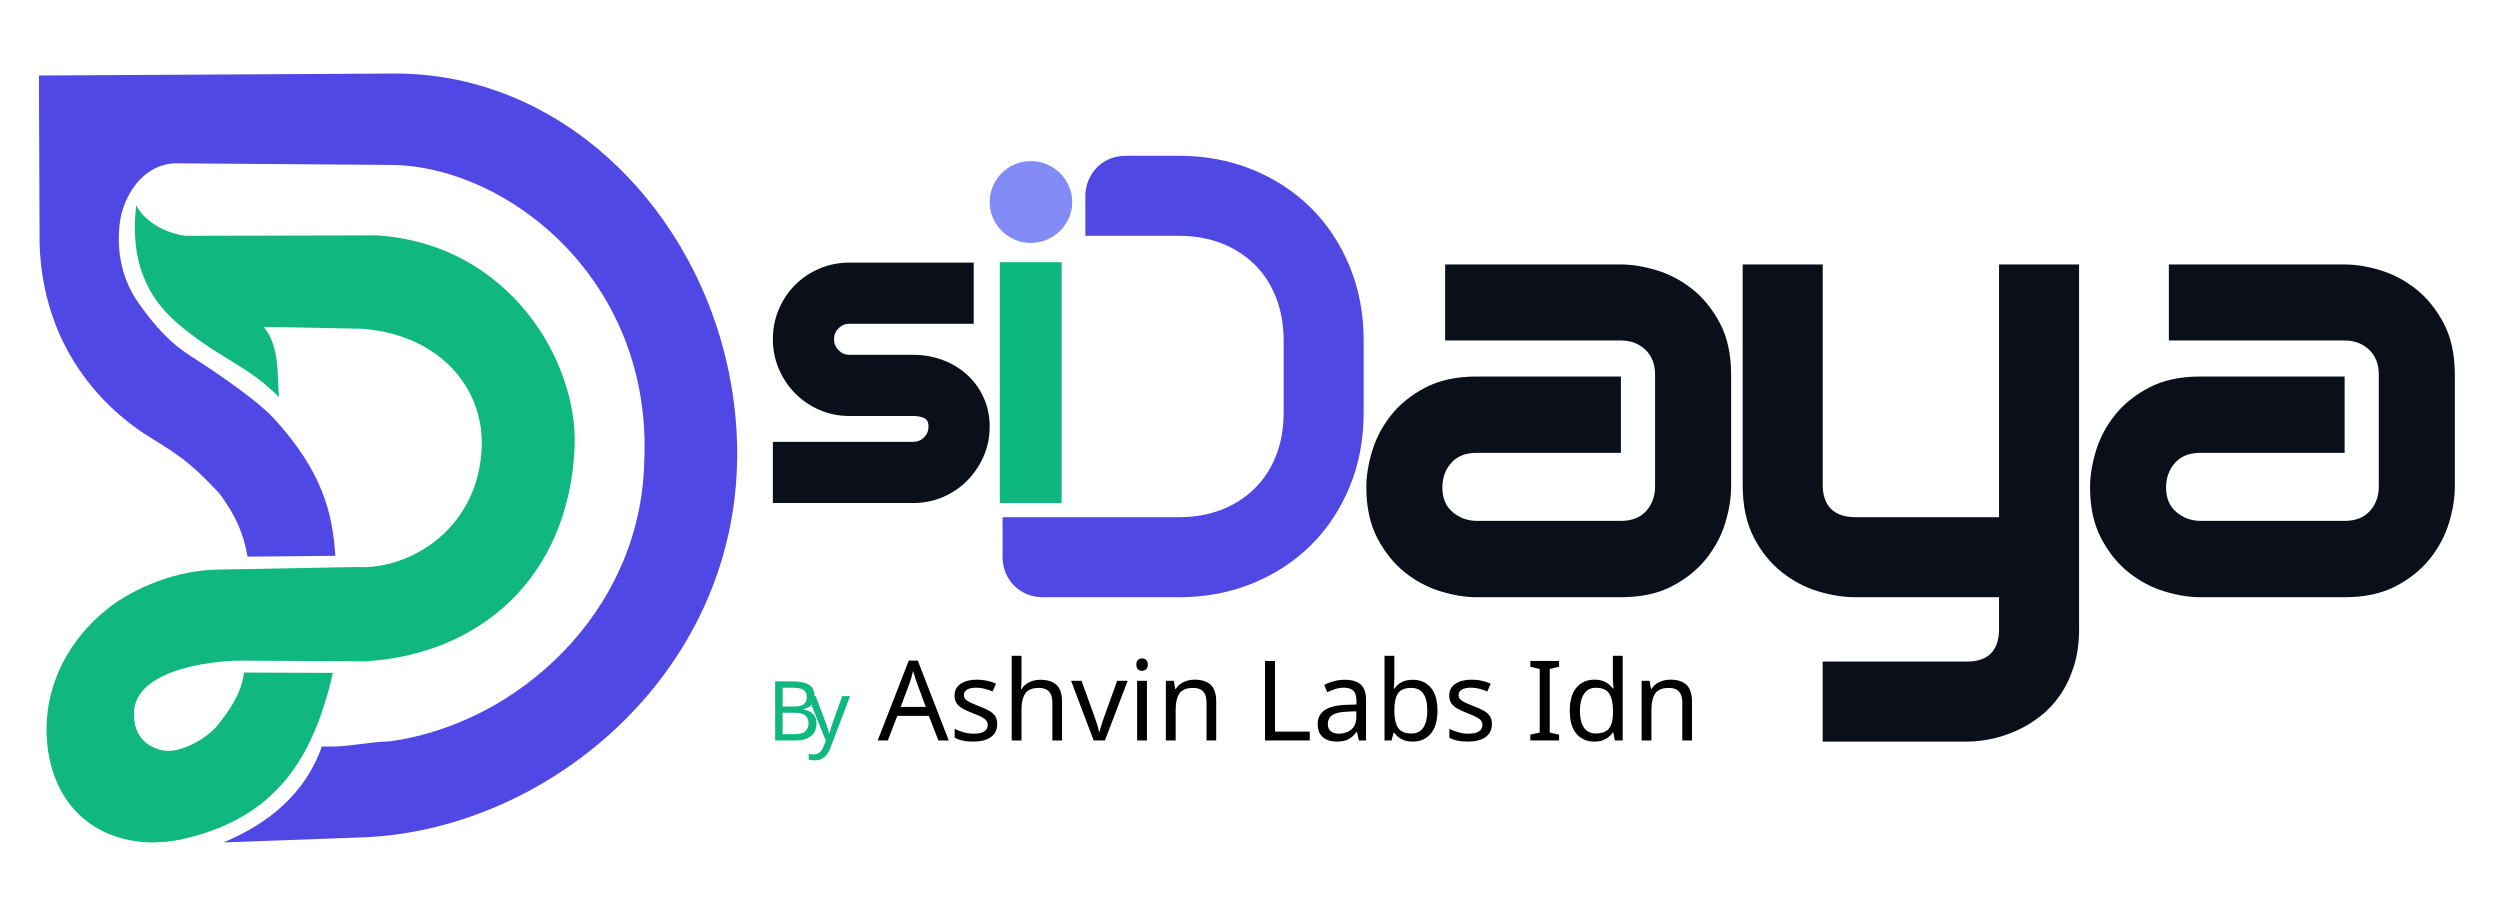
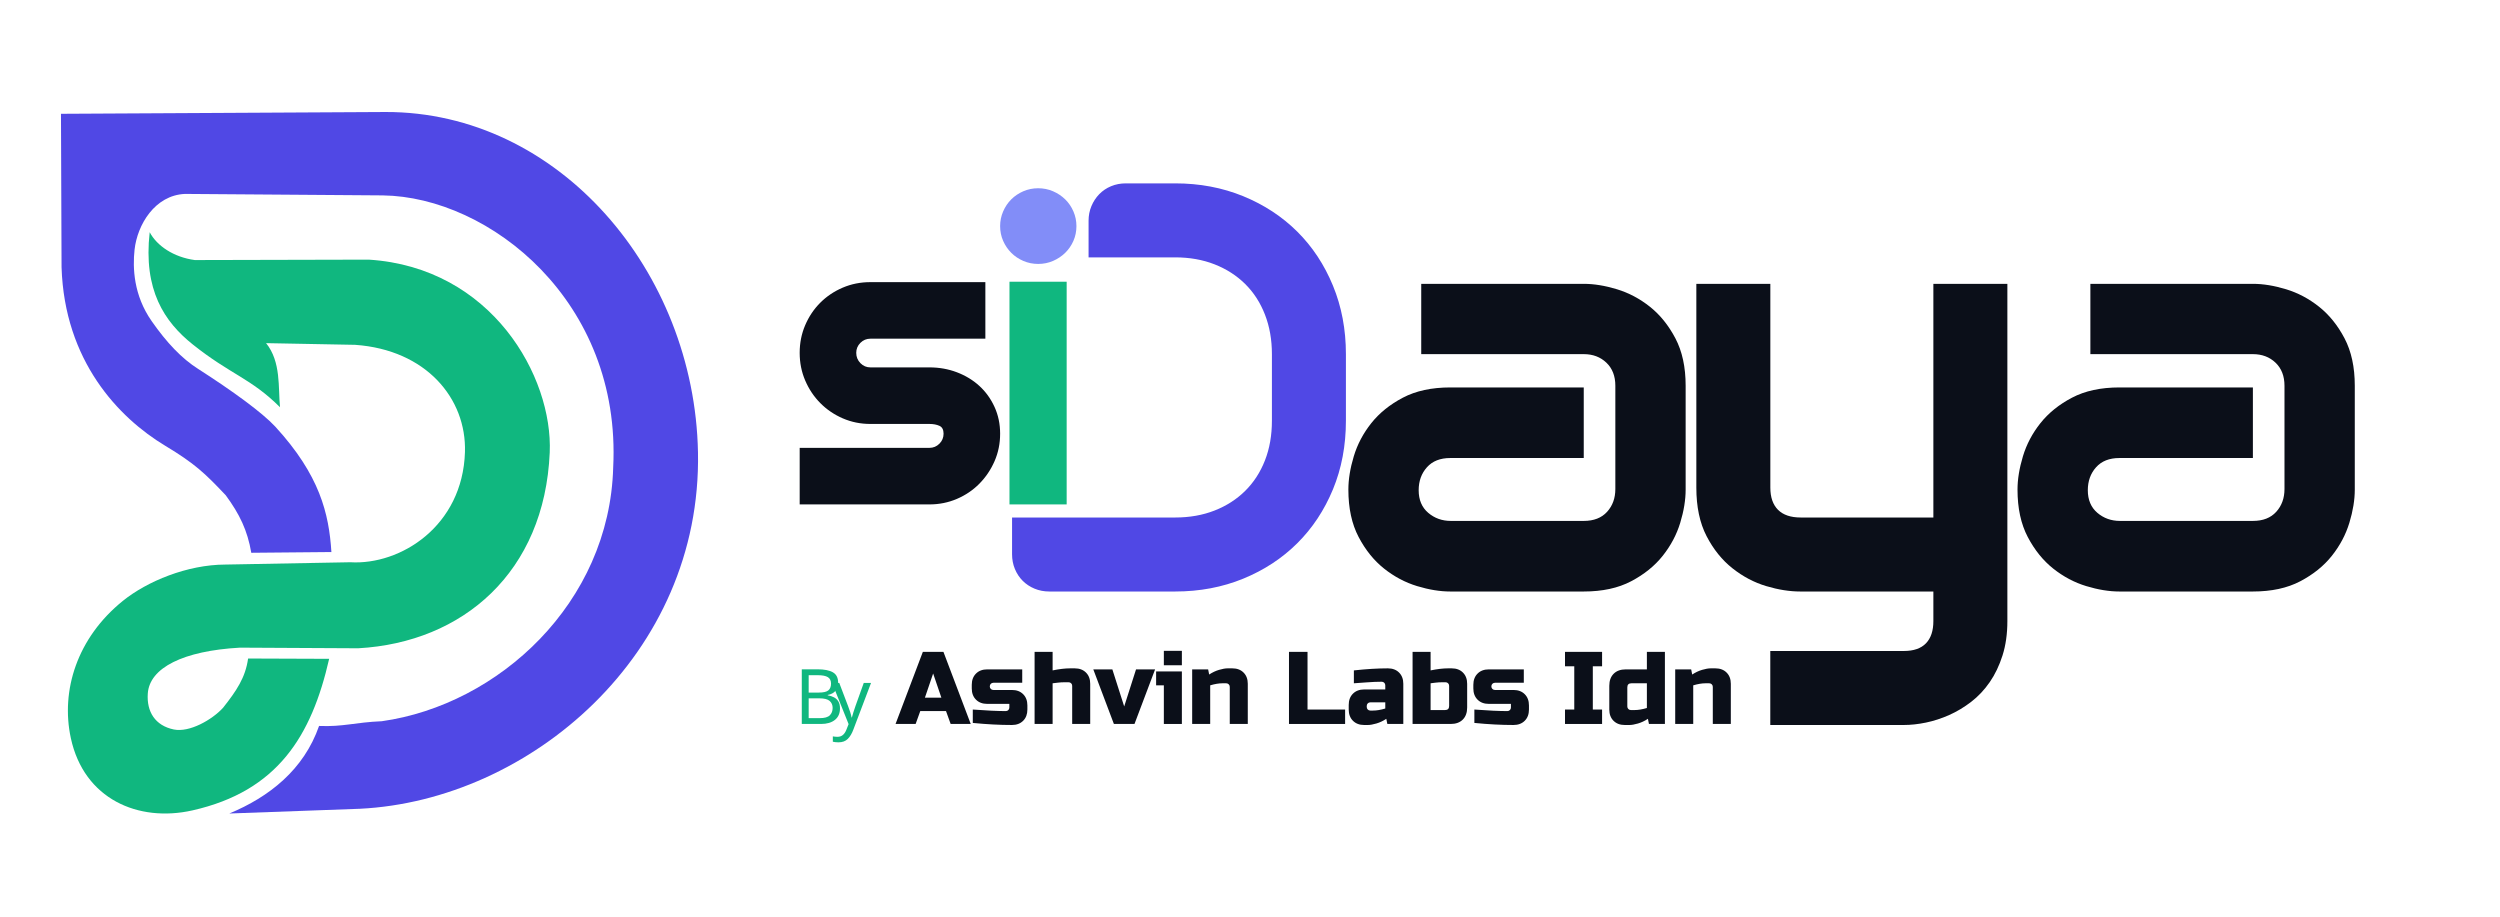
<svg xmlns="http://www.w3.org/2000/svg" width="100%" height="100%" viewBox="0 0 19825 7264" version="1.1" xml:space="preserve" style="fill-rule:evenodd;clip-rule:evenodd;stroke-linejoin:round;stroke-miterlimit:2;">
  <rect id="Final-Transparent-Logo" x="0" y="0" width="19824.65" height="7263.447" style="fill:none;" />
  <g>
-     <path d="M308.771,598.742l2821.21,-15.612c1505.42,-2.999 2684.788,1383.233 2715.46,2957.113c34.322,1761.176 -1467.004,3026.13 -2938.151,3098.864l-1135.535,41.214c347.139,-144.068 647.307,-380.012 780.278,-760.947c210.969,8.655 311.994,-31.466 544.957,-41.14c1013.995,-142.842 1979.95,-1027.522 2011.478,-2206.027c73.194,-1443.97 -1075.744,-2351.955 -2002.779,-2364.277l-1719.205,-12.863c-261.467,11.286 -414.321,267.9 -438.072,484.843c-17.271,157.751 -8.791,395.072 148.129,620.03c131.902,189.093 262.318,326.002 403.932,415.812c303.336,194.347 557.262,379.841 669.981,500.874c388.06,422.616 467.464,756.492 488.795,1091.093l-696.326,6.475c-32.959,-193.86 -101.258,-335.616 -222.194,-500.15c-182.305,-192.595 -269.248,-275.476 -526.003,-430.077c-406.984,-245.06 -875.103,-737.874 -900.854,-1551.118l-5.101,-1334.108Z" style="fill:#5048e5;" />
-     <path d="M1079.943,1628.013c62.493,117.937 207.459,216.921 392.23,241.936l1512.449,-3.666c1068.603,68.131 1600.77,1017.136 1572.237,1677.058c-44.978,1040.24 -754.883,1650.178 -1664.642,1700.885l-1027.815,-5.499c-493.806,27.582 -785.197,175.493 -800.955,397.728c-11.275,159.011 63.686,279.568 225.441,313.417c136.69,28.604 334.934,-85.203 428.887,-188.784c116.196,-147.382 194.129,-260.953 217.446,-427.889l704.477,2.668c-152.831,670.499 -448.074,1150.396 -1187.687,1317.24c-471.198,106.294 -943.287,-97.909 -1057.554,-628.088c-89.11,-413.454 54.275,-871.825 452.714,-1193.185c210.107,-169.462 558.853,-314.402 890.765,-315.25l1085.047,-20.116c435.775,26.365 977.086,-312.533 997.07,-957.162c14.482,-467.148 -338.517,-889.236 -954.566,-932.552l-773.811,-14.663c131.387,163.247 104.041,387.111 120.968,557.186c-253.427,-252.929 -428.098,-282.427 -758.8,-546.189c-246.452,-196.566 -430.898,-473.293 -373.901,-975.076Z" style="fill:#10b77f;" />
+     <path d="M483.5,902.448l2573.998,-14.244c1373.506,-2.736 2449.53,1262.025 2477.515,2697.992c31.315,1606.851 -1338.456,2760.961 -2680.692,2827.323l-1036.032,37.603c316.72,-131.444 590.586,-346.713 711.905,-694.268c192.482,7.897 284.655,-28.709 497.204,-37.535c925.142,-130.325 1806.455,-937.484 1835.219,-2012.721c66.781,-1317.44 -981.481,-2145.862 -1827.283,-2157.104l-1568.558,-11.736c-238.555,10.297 -378.015,244.425 -399.685,442.358c-15.757,143.928 -8.02,360.454 135.149,565.699c120.344,172.523 239.332,297.435 368.537,379.376c276.756,177.317 508.431,346.557 611.274,456.984c354.056,385.584 426.502,690.204 445.963,995.485l-635.309,5.907c-30.071,-176.872 -92.385,-306.207 -202.724,-456.324c-166.331,-175.719 -245.655,-251.337 -479.912,-392.391c-371.322,-223.586 -798.421,-673.217 -821.916,-1415.199l-4.654,-1217.205Z" style="fill:#5048e5;" />
+     <path d="M1187.097,1841.528c57.017,107.603 189.28,197.913 357.86,220.736l1379.919,-3.344c974.966,62.161 1460.501,928.008 1434.468,1530.103c-41.037,949.087 -688.735,1505.579 -1518.776,1551.843l-937.751,-5.017c-450.535,25.165 -716.393,160.115 -730.771,362.877c-10.287,145.077 58.105,255.07 205.686,285.954c124.713,26.098 305.585,-77.737 391.305,-172.241c106.014,-134.468 177.118,-238.087 198.392,-390.395l642.747,2.434c-139.439,611.746 -408.811,1049.591 -1083.614,1201.815c-429.909,96.98 -860.631,-89.33 -964.885,-573.051c-81.302,-377.225 49.52,-795.43 413.044,-1088.631c191.697,-154.613 509.883,-286.853 812.711,-287.626l989.969,-18.353c397.589,24.055 891.468,-285.147 909.701,-873.29c13.213,-426.214 -308.854,-811.316 -870.921,-850.836l-706.005,-13.378c119.874,148.943 94.925,353.19 110.368,508.362c-231.221,-230.765 -390.585,-257.679 -692.309,-498.329c-224.856,-179.342 -393.14,-431.82 -341.138,-889.634Z" style="fill:#10b77f;" />
  </g>
  <g>
-     <path d="M13727.717,3862.083c0,87.88 -15.46,182.676 -46.381,284.389c-30.921,101.713 -80.963,196.102 -150.128,283.169c-69.165,87.066 -159.486,159.893 -270.963,218.479c-111.477,58.587 -246.959,87.88 -406.444,87.88l-1144.88,0c-87.88,0 -182.676,-15.46 -284.389,-46.381c-101.713,-30.921 -196.102,-80.963 -283.169,-150.128c-87.066,-69.165 -159.893,-159.486 -218.479,-270.963c-58.587,-111.477 -87.88,-246.959 -87.88,-406.444c0,-87.88 15.46,-183.083 46.381,-285.61c30.921,-102.527 80.963,-197.323 150.128,-284.389c69.165,-87.066 159.486,-159.893 270.963,-218.479c111.477,-58.587 246.959,-87.88 406.444,-87.88l1144.88,0l0,605.395l-1144.88,0c-86.252,0 -152.976,26.445 -200.171,79.336c-47.195,52.891 -70.792,118.394 -70.792,196.509c0,82.998 27.259,147.687 81.777,194.068c54.518,46.381 119.207,69.572 194.068,69.572l1139.997,0c86.252,0 152.976,-26.038 200.171,-78.115c47.195,-52.077 70.792,-117.173 70.792,-195.289l0,-886.122c0,-82.998 -25.632,-148.908 -76.895,-197.73c-51.263,-48.822 -115.953,-73.233 -194.068,-73.233l-1393.873,0l0,-602.954l1393.873,0c87.88,0 182.676,15.46 284.389,46.381c101.713,30.921 196.102,80.963 283.169,150.128c87.066,69.165 159.893,159.486 218.479,270.963c58.587,111.477 87.88,246.959 87.88,406.444l0,891.004Z" style="fill:#0b0f19;fill-rule:nonzero;" />
-     <path d="M15852.408,4735.999l-1141.962,0c-91.135,0 -188.372,-15.46 -291.712,-46.381c-103.34,-30.921 -199.764,-81.777 -289.271,-152.569c-89.507,-70.792 -163.554,-162.741 -222.141,-275.845c-58.587,-113.105 -87.88,-251.841 -87.88,-416.209l0,-1747.833l634.688,0l0,1747.833c0,82.998 21.97,146.466 65.91,190.406c43.94,43.94 109.036,65.91 195.289,65.91l1137.08,0l0,-2004.15l634.688,0l0,2892.713c0,109.036 -13.833,207.087 -41.499,294.153c-27.666,87.066 -64.283,163.554 -109.85,229.464c-45.567,65.91 -98.458,122.055 -158.672,168.436c-60.214,46.381 -123.276,84.218 -189.186,113.512c-65.91,29.293 -132.227,50.856 -198.95,64.689c-66.724,13.833 -130.192,20.749 -190.406,20.749l-1144.88,0l0,-634.688l1144.88,0c84.625,0 148.094,-21.97 190.406,-65.91c42.313,-43.94 63.469,-107.409 63.469,-190.406l0,-253.875Z" style="fill:#0b0f19;" />
-     <path d="M19466.81,3862.083c0,87.88 -15.46,182.676 -46.381,284.389c-30.921,101.713 -80.963,196.102 -150.128,283.169c-69.165,87.066 -159.486,159.893 -270.963,218.479c-111.477,58.587 -246.959,87.88 -406.444,87.88l-1144.88,0c-87.88,0 -182.676,-15.46 -284.389,-46.381c-101.713,-30.921 -196.102,-80.963 -283.169,-150.128c-87.066,-69.165 -159.893,-159.486 -218.479,-270.963c-58.587,-111.477 -87.88,-246.959 -87.88,-406.444c0,-87.88 15.46,-183.083 46.381,-285.61c30.921,-102.527 80.963,-197.323 150.128,-284.389c69.165,-87.066 159.486,-159.893 270.963,-218.479c111.477,-58.587 246.959,-87.88 406.444,-87.88l1144.88,0l0,605.395l-1144.88,0c-86.252,0 -152.976,26.445 -200.171,79.336c-47.195,52.891 -70.792,118.394 -70.792,196.509c0,82.998 27.259,147.687 81.777,194.068c54.518,46.381 119.207,69.572 194.068,69.572l1139.997,0c86.252,0 152.976,-26.038 200.171,-78.115c47.195,-52.077 70.792,-117.173 70.792,-195.289l0,-886.122c0,-82.998 -25.632,-148.908 -76.895,-197.73c-51.263,-48.822 -115.953,-73.233 -194.068,-73.233l-1393.873,0l0,-602.954l1393.873,0c87.88,0 182.676,15.46 284.389,46.381c101.713,30.921 196.102,80.963 283.169,150.128c87.066,69.165 159.893,159.486 218.479,270.963c58.587,111.477 87.88,246.959 87.88,406.444l0,891.004Z" style="fill:#0b0f19;fill-rule:nonzero;" />
-     <path d="M8606.741,1870.139l-0,-314.903c0,-43.94 8.137,-85.439 24.411,-124.496c16.274,-39.058 38.651,-73.233 67.13,-102.527c28.48,-29.293 62.248,-52.077 101.306,-68.351c39.058,-16.274 81.37,-24.411 126.938,-24.411l422.722,0c209.935,0 404.41,36.617 583.425,109.85c179.015,73.233 333.618,174.539 463.81,303.918c130.192,129.379 232.312,283.982 306.359,463.81c74.047,179.828 111.07,375.524 111.07,587.086l0,571.219c0,213.19 -37.023,409.292 -111.07,588.307c-74.047,179.015 -176.167,333.211 -306.359,462.59c-130.192,129.379 -284.796,230.685 -463.81,303.918c-179.015,73.233 -373.489,109.85 -583.425,109.85l-1078.97,0c-45.567,0 -87.88,-8.137 -126.938,-24.411c-39.058,-16.274 -72.826,-38.651 -101.306,-67.13c-28.48,-28.48 -50.856,-62.248 -67.13,-101.306c-16.274,-39.058 -24.411,-81.37 -24.411,-126.938l0,-314.903l1398.755,0c123.683,0 236.381,-19.936 338.093,-59.807c101.713,-39.871 189.186,-96.017 262.419,-168.436c73.233,-72.42 129.786,-159.486 169.657,-261.199c39.871,-101.713 59.807,-215.224 59.807,-340.535l0,-571.219c0,-123.683 -19.936,-236.787 -59.807,-339.314c-39.871,-102.527 -96.424,-190 -169.657,-262.419c-73.233,-72.42 -160.706,-128.565 -262.419,-168.436c-101.713,-39.871 -214.411,-59.807 -338.093,-59.807l-742.508,0Z" style="fill:#5048e3;" />
-     <rect x="7928.403" y="2078.999" width="490.435" height="1910.021" style="fill:#0eb77d;fill-rule:nonzero;" />
-     <path d="M8502.658,1601.915c0,45.179 -8.62,87.387 -25.859,126.621c-17.24,39.235 -40.721,73.417 -70.444,102.546c-29.723,29.129 -64.5,52.313 -104.329,69.553c-39.829,17.24 -82.334,25.859 -127.513,25.859c-45.179,0 -87.684,-8.62 -127.513,-25.859c-39.829,-17.24 -74.308,-40.424 -103.437,-69.553c-29.129,-29.129 -52.313,-63.311 -69.553,-102.546c-17.24,-39.235 -25.859,-81.442 -25.859,-126.621c0,-43.991 8.62,-85.9 25.859,-125.73c17.24,-39.829 40.424,-74.308 69.553,-103.437c29.129,-29.129 63.608,-52.313 103.437,-69.553c39.829,-17.24 82.334,-25.859 127.513,-25.859c45.179,0 87.684,8.62 127.513,25.859c39.829,17.24 74.606,40.424 104.329,69.553c29.723,29.129 53.205,63.608 70.444,103.437c17.24,39.829 25.859,81.739 25.859,125.73Z" style="fill:#828bf6;" />
-     <path d="M7241.794,3989.02l-1112.842,0l0,-485.085l1112.842,0c33.29,0 61.825,-11.889 85.603,-35.668c23.779,-23.779 35.668,-52.313 35.668,-85.603c0,-34.479 -11.889,-57.069 -35.668,-67.769c-23.779,-10.7 -52.313,-16.051 -85.603,-16.051l-506.486,0c-84.414,0 -163.478,-16.051 -237.192,-48.152c-73.714,-32.101 -137.916,-75.795 -192.607,-131.08c-54.691,-55.285 -97.79,-119.785 -129.297,-193.499c-31.507,-73.714 -47.26,-152.778 -47.26,-237.192c0,-84.414 15.753,-163.478 47.26,-237.192c31.507,-73.714 74.606,-137.916 129.297,-192.607c54.691,-54.691 118.893,-97.79 192.607,-129.297c73.714,-31.507 152.778,-47.26 237.192,-47.26l986.22,0l0,485.085l-986.22,0c-33.29,0 -61.825,11.889 -85.603,35.668c-23.779,23.779 -35.668,52.313 -35.668,85.603c0,34.479 11.889,63.905 35.668,88.278c23.779,24.373 52.313,36.56 85.603,36.56l506.486,0c83.225,0 161.695,13.97 235.409,41.91c73.714,27.94 137.916,66.878 192.607,116.813c54.691,49.935 98.087,109.976 130.188,180.123c32.101,70.147 48.152,146.833 48.152,230.059c0,84.414 -16.051,163.181 -48.152,236.301c-32.101,73.119 -75.497,137.322 -130.188,192.607c-54.691,55.285 -118.893,98.681 -192.607,130.188c-73.714,31.507 -152.183,47.26 -235.409,47.26Z" style="fill:#0b0f19;fill-rule:nonzero;" />
-     <g transform="matrix(656.6359,0,0,656.6359,6743.236,5872.045)" />
-     <text x="6083.317px" y="5872.045px" style="font-family:'SonoProportional-Regular', 'Sono Proportional';font-size:656.636px;fill:#10b77f;">B<tspan x="6406.053px " y="5872.045px ">y</tspan>
+     <path d="M13367.158,3882.647c0,81.252 -14.294,168.9 -42.883,262.942c-28.589,94.042 -74.858,181.313 -138.806,261.813c-63.949,80.5 -147.458,147.834 -250.528,202.002c-103.07,54.168 -228.334,81.252 -375.792,81.252l-1058.538,0c-81.252,0 -168.9,-14.294 -262.942,-42.883c-94.042,-28.589 -181.313,-74.858 -261.813,-138.806c-80.5,-63.949 -147.834,-147.458 -202.002,-250.528c-54.168,-103.07 -81.252,-228.334 -81.252,-375.792c0,-81.252 14.294,-169.276 42.883,-264.07c28.589,-94.794 74.858,-182.442 138.806,-262.942c63.949,-80.5 147.458,-147.834 250.528,-202.002c103.07,-54.168 228.334,-81.252 375.792,-81.252l1058.538,0l0,559.739l-1058.538,0c-79.748,0 -141.439,24.451 -185.075,73.353c-43.636,48.902 -65.453,109.465 -65.453,181.689c0,76.738 25.203,136.549 75.61,179.432c50.407,42.883 110.217,64.325 179.432,64.325l1054.024,0c79.748,0 141.439,-24.075 185.075,-72.224c43.636,-48.15 65.453,-108.337 65.453,-180.561l0,-819.295c0,-76.738 -23.699,-137.678 -71.096,-182.818c-47.397,-45.14 -107.208,-67.71 -179.432,-67.71l-1288.753,0l0,-557.482l1288.753,0c81.252,0 168.9,14.294 262.942,42.883c94.042,28.589 181.313,74.858 261.813,138.806c80.5,63.949 147.834,147.458 202.002,250.528c54.168,103.07 81.252,228.334 81.252,375.792l0,823.809Z" style="fill:#0b0f19;fill-rule:nonzero;" />
+     <path d="M15331.615,4690.657l-1055.841,0c-84.262,0 -174.166,-14.294 -269.713,-42.883c-95.547,-28.589 -184.699,-75.61 -267.456,-141.063c-82.757,-65.453 -151.22,-150.467 -205.388,-255.042c-54.168,-104.575 -81.252,-232.848 -81.252,-384.82l0,-1616.02l586.823,0l0,1616.02c0,76.738 20.313,135.421 60.939,176.047c40.626,40.626 100.813,60.939 180.561,60.939l1051.327,0l0,-1853.006l586.823,0l0,2674.558c0,100.813 -12.79,191.47 -38.369,271.97c-25.579,80.5 -59.435,151.22 -101.565,212.159c-42.131,60.939 -91.033,112.851 -146.706,155.734c-55.673,42.883 -113.979,77.867 -174.918,104.951c-60.939,27.084 -122.255,47.021 -183.946,59.811c-61.692,12.79 -120.374,19.185 -176.047,19.185l-1058.538,0l0,-586.823l1058.538,0c78.243,0 136.925,-20.313 176.047,-60.939c39.122,-40.626 58.682,-99.308 58.682,-176.047l0,-234.729Z" style="fill:#0b0f19;" />
+     <path d="M18673.435,3882.647c0,81.252 -14.294,168.9 -42.883,262.942c-28.589,94.042 -74.858,181.313 -138.806,261.813c-63.949,80.5 -147.458,147.834 -250.528,202.002c-103.07,54.168 -228.334,81.252 -375.792,81.252l-1058.538,0c-81.252,0 -168.9,-14.294 -262.942,-42.883c-94.042,-28.589 -181.313,-74.858 -261.813,-138.806c-80.5,-63.949 -147.834,-147.458 -202.002,-250.528c-54.168,-103.07 -81.252,-228.334 -81.252,-375.792c0,-81.252 14.294,-169.276 42.883,-264.07c28.589,-94.794 74.858,-182.442 138.806,-262.942c63.949,-80.5 147.458,-147.834 250.528,-202.002c103.07,-54.168 228.334,-81.252 375.792,-81.252l1058.538,0l0,559.739l-1058.538,0c-79.748,0 -141.439,24.451 -185.075,73.353c-43.636,48.902 -65.453,109.465 -65.453,181.689c0,76.738 25.203,136.549 75.61,179.432c50.407,42.883 110.217,64.325 179.432,64.325l1054.024,0c79.748,0 141.439,-24.075 185.075,-72.224c43.636,-48.15 65.453,-108.337 65.453,-180.561l0,-819.295c0,-76.738 -23.699,-137.678 -71.096,-182.818c-47.397,-45.14 -107.208,-67.71 -179.432,-67.71l-1288.753,0l0,-557.482l1288.753,0c81.252,0 168.9,14.294 262.942,42.883c94.042,28.589 181.313,74.858 261.813,138.806c80.5,63.949 147.834,147.458 202.002,250.528c54.168,103.07 81.252,228.334 81.252,375.792l0,823.809Z" style="fill:#0b0f19;fill-rule:nonzero;" />
+     <path d="M8632.383,2040.927l-0,-291.154c0,-40.626 7.523,-78.995 22.57,-115.108c15.047,-36.112 35.736,-67.71 62.068,-94.794c26.332,-27.084 57.554,-48.15 93.666,-63.196c36.112,-15.047 75.234,-22.57 117.365,-22.57l390.843,0c194.103,0 373.911,33.855 539.426,101.565c165.514,67.71 308.458,161.376 428.832,280.998c120.374,119.622 214.792,262.566 283.255,428.832c68.463,166.266 102.694,347.203 102.694,542.811l0,528.14c0,197.112 -34.231,378.425 -102.694,543.94c-68.463,165.514 -162.881,308.082 -283.255,427.704c-120.374,119.622 -263.318,213.288 -428.832,280.998c-165.514,67.71 -345.323,101.565 -539.426,101.565l-997.599,0c-42.131,0 -81.252,-7.523 -117.365,-22.57c-36.112,-15.047 -67.334,-35.736 -93.666,-62.068c-26.332,-26.332 -47.021,-57.554 -62.068,-93.666c-15.047,-36.112 -22.57,-75.234 -22.57,-117.365l0,-291.154l1293.267,0c114.355,0 218.554,-18.432 312.596,-55.297c94.042,-36.865 174.918,-88.776 242.629,-155.734c67.71,-66.958 119.998,-147.458 156.862,-241.5c36.865,-94.042 55.297,-198.993 55.297,-314.853l0,-528.14c0,-114.355 -18.432,-218.93 -55.297,-313.724c-36.865,-94.794 -89.152,-175.671 -156.862,-242.629c-67.71,-66.958 -148.587,-118.869 -242.629,-155.734c-94.042,-36.865 -198.241,-55.297 -312.596,-55.297l-686.511,0Z" style="fill:#5048e5;" />
+     <rect x="8005.202" y="2234.036" width="453.449" height="1765.976" style="fill:#10b77f;fill-rule:nonzero;" />
+     <path d="M8536.15,1792.932c0,41.772 -7.97,80.796 -23.909,117.072c-15.939,36.276 -37.65,67.88 -65.132,94.812c-27.482,26.932 -59.635,48.368 -96.461,64.307c-36.826,15.939 -76.124,23.909 -117.897,23.909c-41.772,0 -81.071,-7.97 -117.897,-23.909c-36.826,-15.939 -68.704,-37.375 -95.636,-64.307c-26.932,-26.932 -48.368,-58.536 -64.307,-94.812c-15.939,-36.276 -23.909,-75.3 -23.909,-117.072c0,-40.673 7.97,-79.422 23.909,-116.248c15.939,-36.826 37.375,-68.704 64.307,-95.636c26.932,-26.932 58.811,-48.368 95.636,-64.307c36.826,-15.939 76.124,-23.909 117.897,-23.909c41.772,0 81.071,7.97 117.897,23.909c36.826,15.939 68.979,37.375 96.461,64.307c27.482,26.932 49.192,58.811 65.132,95.636c15.939,36.826 23.909,75.575 23.909,116.248Z" style="fill:#828df8;" />
+     <path d="M7370.374,4000.012l-1028.916,0l0,-448.502l1028.916,0c30.78,0 57.162,-10.993 79.147,-32.978c21.985,-21.985 32.978,-48.368 32.978,-79.147c0,-31.879 -10.993,-52.765 -32.978,-62.658c-21.985,-9.893 -48.368,-14.84 -79.147,-14.84l-468.289,0c-78.048,0 -151.15,-14.84 -219.304,-44.52c-68.155,-29.68 -127.515,-70.078 -178.082,-121.194c-50.566,-51.116 -90.415,-110.751 -119.546,-178.906c-29.131,-68.155 -43.696,-141.256 -43.696,-219.304c0,-78.048 14.565,-151.15 43.696,-219.304c29.131,-68.155 68.979,-127.515 119.546,-178.082c50.566,-50.566 109.927,-90.415 178.082,-119.546c68.155,-29.131 141.256,-43.696 219.304,-43.696l911.844,0l0,448.502l-911.844,0c-30.78,0 -57.162,10.993 -79.147,32.978c-21.985,21.985 -32.978,48.368 -32.978,79.147c0,31.879 10.993,59.086 32.978,81.621c21.985,22.535 48.368,33.803 79.147,33.803l468.289,0c76.949,0 149.501,12.916 217.655,38.749c68.155,25.833 127.515,61.834 178.082,108.003c50.566,46.169 90.69,101.682 120.37,166.539c29.68,64.857 44.52,135.76 44.52,212.709c0,78.048 -14.84,150.875 -44.52,218.48c-29.68,67.605 -69.804,126.966 -120.37,178.082c-50.566,51.116 -109.927,91.239 -178.082,120.37c-68.155,29.131 -140.706,43.696 -217.655,43.696Z" style="fill:#0b0f19;fill-rule:nonzero;" />
+     <g transform="matrix(607.1154,0,0,607.1154,6909.415,5741.028)" />
+     <text x="6299.264px" y="5741.028px" style="font-family:'SonoProportional-Regular', 'Sono Proportional';font-size:607.115px;fill:#10b77f;">B<tspan x="6597.661px " y="5741.028px ">y</tspan>
    </text>
-     <g transform="matrix(883.3531,0,0,883.3531,14150.546,5872.045)" />
-     <text x="6960.052px" y="5872.045px" style="font-family:'RussoOne-Regular', 'Russo One';font-size:883.353px;">Ashvin Labs Idn</text>
+     <g id="Ashvin-Labs-Idn">
+       <path d="M7260.976,5741.028l-159.263,0l216.435,-571.714l163.347,0l216.435,571.714l-159.263,0l-36.753,-102.092l-204.184,0l-36.753,102.092Zm73.506,-208.267l130.678,0l-65.339,-191.933l-65.339,191.933Z" style="fill:#0b0f19;fill-rule:nonzero;" />
+       <path d="M7714.264,5626.685c110.531,8.167 197.65,12.251 261.355,12.251c8.167,0 14.973,-2.722 20.418,-8.167c5.445,-5.445 8.167,-12.251 8.167,-20.418l0,-28.586l-175.598,0c-37.025,0 -66.7,-11.162 -89.024,-33.486c-22.324,-22.324 -33.486,-51.999 -33.486,-89.024l0,-28.586c0,-37.025 11.162,-66.7 33.486,-89.024c22.324,-22.324 51.999,-33.486 89.024,-33.486l277.69,0l0,106.175l-228.686,0c-8.167,0 -14.973,2.722 -20.418,8.167c-5.445,5.445 -8.167,12.251 -8.167,20.418c0,8.167 2.722,14.973 8.167,20.418c5.445,5.445 12.251,8.167 20.418,8.167l147.012,0c37.025,0 66.7,11.162 89.024,33.486c22.324,22.324 33.486,51.999 33.486,89.024l0,32.669c0,37.025 -11.162,66.7 -33.486,89.024c-22.324,22.324 -51.999,33.486 -89.024,33.486c-96.375,0 -199.828,-5.445 -310.359,-16.335l0,-106.175Z" style="fill:#0b0f19;fill-rule:nonzero;" />
+       <path d="M8347.233,5316.326c52.816,-10.89 99.097,-16.335 138.845,-16.335l36.753,0c37.025,0 66.7,11.162 89.024,33.486c22.324,22.324 33.486,51.999 33.486,89.024l0,318.526l-142.929,0l0,-302.192c0,-8.167 -2.722,-14.973 -8.167,-20.418c-5.445,-5.445 -12.251,-8.167 -20.418,-8.167l-28.586,0c-20.691,0 -39.612,1.089 -56.763,3.267c-17.151,2.178 -30.9,3.811 -41.245,4.9l0,322.61l-142.929,0l0,-571.714l142.929,0l0,147.012Z" style="fill:#0b0f19;fill-rule:nonzero;" />
+       <path d="M9008.788,5308.159l151.096,0l-163.347,432.869l-163.347,0l-163.347,-432.869l151.096,0l93.924,294.024l93.924,-294.024Z" style="fill:#0b0f19;fill-rule:nonzero;" />
+       <path d="M9372.235,5324.493l0,416.535l-142.929,0l0,-306.275l-61.255,0l0,-110.259l204.184,0Zm-142.929,-163.347l142.929,0l0,114.343l-142.929,0l0,-114.343Z" style="fill:#0b0f19;fill-rule:nonzero;" />
+       <path d="M9694.845,5418.418c-28.858,0 -61.527,5.445 -98.008,16.335l0,306.275l-142.929,0l0,-432.869l126.594,0l8.167,40.837c25.591,-16.879 51.863,-29.266 78.815,-37.161c26.952,-7.895 49.685,-11.843 68.197,-11.843l36.753,0c37.025,0 66.7,11.162 89.024,33.486c22.324,22.324 33.486,51.999 33.486,89.024l0,318.526l-142.929,0l0,-294.024c0,-8.167 -2.722,-14.973 -8.167,-20.418c-5.445,-5.445 -12.251,-8.167 -20.418,-8.167l-28.586,0Z" style="fill:#0b0f19;fill-rule:nonzero;" />
+       <path d="M10368.651,5626.685l298.108,0l0,114.343l-445.12,0l0,-571.714l147.012,0l0,457.371Z" style="fill:#0b0f19;fill-rule:nonzero;" />
+       <path d="M10887.278,5634.852c28.858,0 61.527,-5.445 98.008,-16.335l0,-49.004l-118.427,0c-8.167,0 -14.973,2.722 -20.418,8.167c-5.445,5.445 -8.167,12.251 -8.167,20.418l0,8.167c0,8.167 2.722,14.973 8.167,20.418c5.445,5.445 12.251,8.167 20.418,8.167l20.418,0Zm-151.096,-318.526c99.642,-10.89 189.482,-16.335 269.522,-16.335c37.025,0 66.7,11.162 89.024,33.486c22.324,22.324 33.486,51.999 33.486,89.024l0,318.526l-126.594,0l-8.167,-40.837c-25.591,16.879 -51.863,29.266 -78.815,37.161c-26.952,7.895 -49.685,11.843 -68.197,11.843l-28.586,0c-37.025,0 -66.7,-11.162 -89.024,-33.486c-22.324,-22.324 -33.486,-51.999 -33.486,-89.024l0,-36.753c0,-37.025 11.162,-66.7 33.486,-89.024c22.324,-22.324 51.999,-33.486 89.024,-33.486l167.431,0l0,-32.669c0,-8.167 -2.722,-14.973 -8.167,-20.418c-5.445,-5.445 -12.251,-8.167 -20.418,-8.167c-35.392,0 -74.459,1.633 -117.201,4.9c-42.742,3.267 -77.181,5.717 -103.317,7.351l0,-102.092Z" style="fill:#0b0f19;fill-rule:nonzero;" />
+       <path d="M11491.661,5438.836c0,-8.167 -2.722,-14.973 -8.167,-20.418c-5.445,-5.445 -12.251,-8.167 -20.418,-8.167l-20.418,0c-22.869,0 -42.606,1.089 -59.213,3.267c-16.607,2.178 -29.539,3.811 -38.795,4.9l0,212.351l114.343,0c21.78,0 32.669,-10.89 32.669,-32.669l0,-159.263Zm-147.012,-122.51c52.816,-10.89 99.097,-16.335 138.845,-16.335l28.586,0c37.025,0 66.7,11.162 89.024,33.486c22.324,22.324 33.486,51.999 33.486,89.024l0,187.849c0,40.837 -11.57,72.826 -34.711,95.966c-23.141,23.141 -55.13,34.711 -95.966,34.711l-302.192,0l0,-571.714l142.929,0l0,147.012Z" style="fill:#0b0f19;fill-rule:nonzero;" />
+       <path d="M11691.761,5626.685c110.531,8.167 197.65,12.251 261.355,12.251c8.167,0 14.973,-2.722 20.418,-8.167c5.445,-5.445 8.167,-12.251 8.167,-20.418l0,-28.586l-175.598,0c-37.025,0 -66.7,-11.162 -89.024,-33.486c-22.324,-22.324 -33.486,-51.999 -33.486,-89.024l0,-28.586c0,-37.025 11.162,-66.7 33.486,-89.024c22.324,-22.324 51.999,-33.486 89.024,-33.486l277.69,0l0,106.175l-228.686,0c-8.167,0 -14.973,2.722 -20.418,8.167c-5.445,5.445 -8.167,12.251 -8.167,20.418c0,8.167 2.722,14.973 8.167,20.418c5.445,5.445 12.251,8.167 20.418,8.167l147.012,0c37.025,0 66.7,11.162 89.024,33.486c22.324,22.324 33.486,51.999 33.486,89.024l0,32.669c0,37.025 -11.162,66.7 -33.486,89.024c-22.324,22.324 -51.999,33.486 -89.024,33.486c-96.375,0 -199.828,-5.445 -310.359,-16.335l0,-106.175Z" style="fill:#0b0f19;fill-rule:nonzero;" />
+       <path d="M12704.512,5741.028l-294.024,0l0,-114.343l73.506,0l0,-343.029l-73.506,0l0,-114.343l294.024,0l0,114.343l-73.506,0l0,343.029l73.506,0l0,114.343Z" style="fill:#0b0f19;fill-rule:nonzero;" />
+       <path d="M13076.126,5741.028l-8.167,-40.837c-25.591,16.879 -51.863,29.266 -78.815,37.161c-26.952,7.895 -49.685,11.843 -68.197,11.843l-36.753,0c-37.025,0 -66.7,-11.162 -89.024,-33.486c-22.324,-22.324 -33.486,-51.999 -33.486,-89.024l0,-187.849c0,-40.837 11.57,-72.826 34.711,-95.966c23.141,-23.141 55.13,-34.711 95.966,-34.711l167.431,0l0,-138.845l142.929,0l0,571.714l-126.594,0Zm-114.343,-110.259c28.858,0 61.527,-5.445 98.008,-16.335l0,-196.016l-122.51,0c-21.78,0 -32.669,10.89 -32.669,32.669l0,151.096c0,8.167 2.722,14.973 8.167,20.418c5.445,5.445 12.251,8.167 20.418,8.167l28.586,0Z" style="fill:#0b0f19;fill-rule:nonzero;" />
+       <path d="M13525.33,5418.418c-28.858,0 -61.527,5.445 -98.008,16.335l0,306.275l-142.929,0l0,-432.869l126.594,0l8.167,40.837c25.591,-16.879 51.863,-29.266 78.815,-37.161c26.952,-7.895 49.685,-11.843 68.197,-11.843l36.753,0c37.025,0 66.7,11.162 89.024,33.486c22.324,22.324 33.486,51.999 33.486,89.024l0,318.526l-142.929,0l0,-294.024c0,-8.167 -2.722,-14.973 -8.167,-20.418c-5.445,-5.445 -12.251,-8.167 -20.418,-8.167l-28.586,0Z" style="fill:#0b0f19;fill-rule:nonzero;" />
+     </g>
  </g>
</svg>
